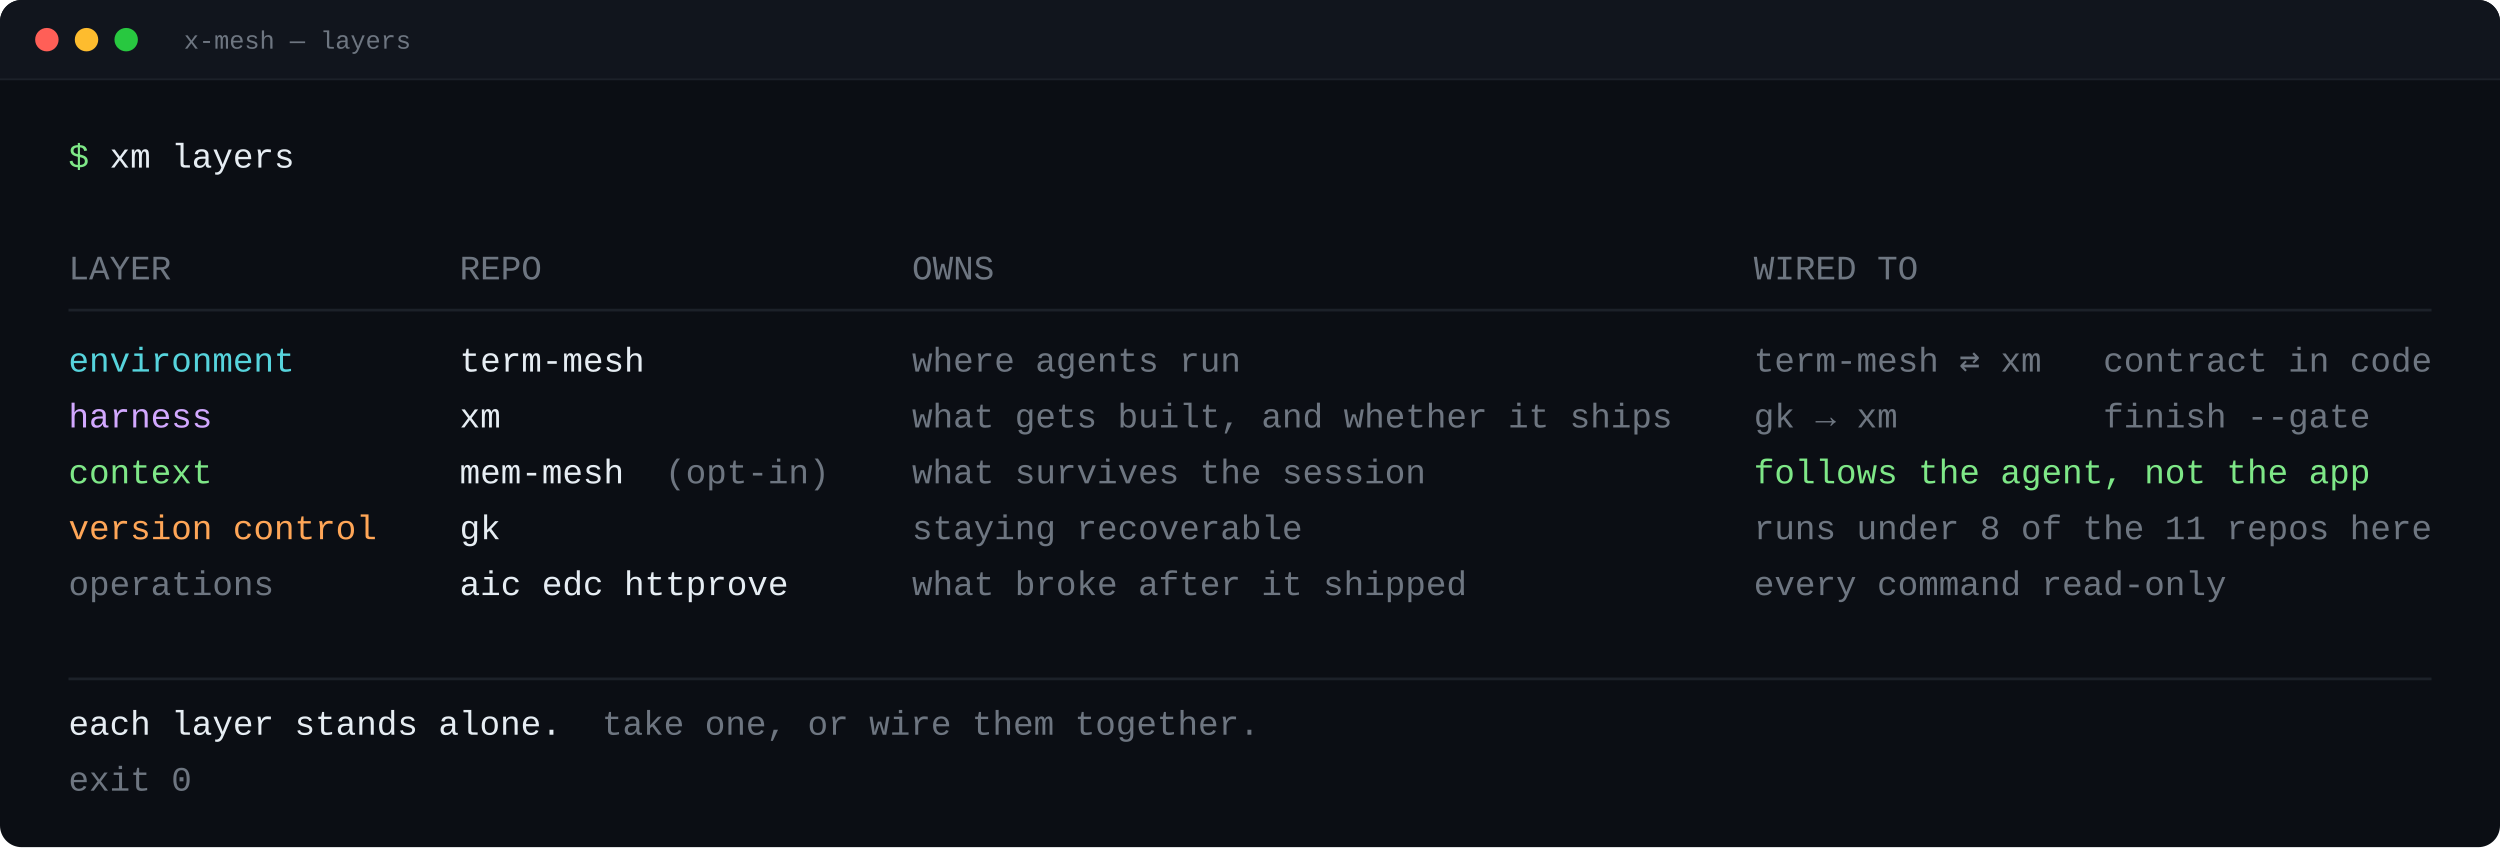
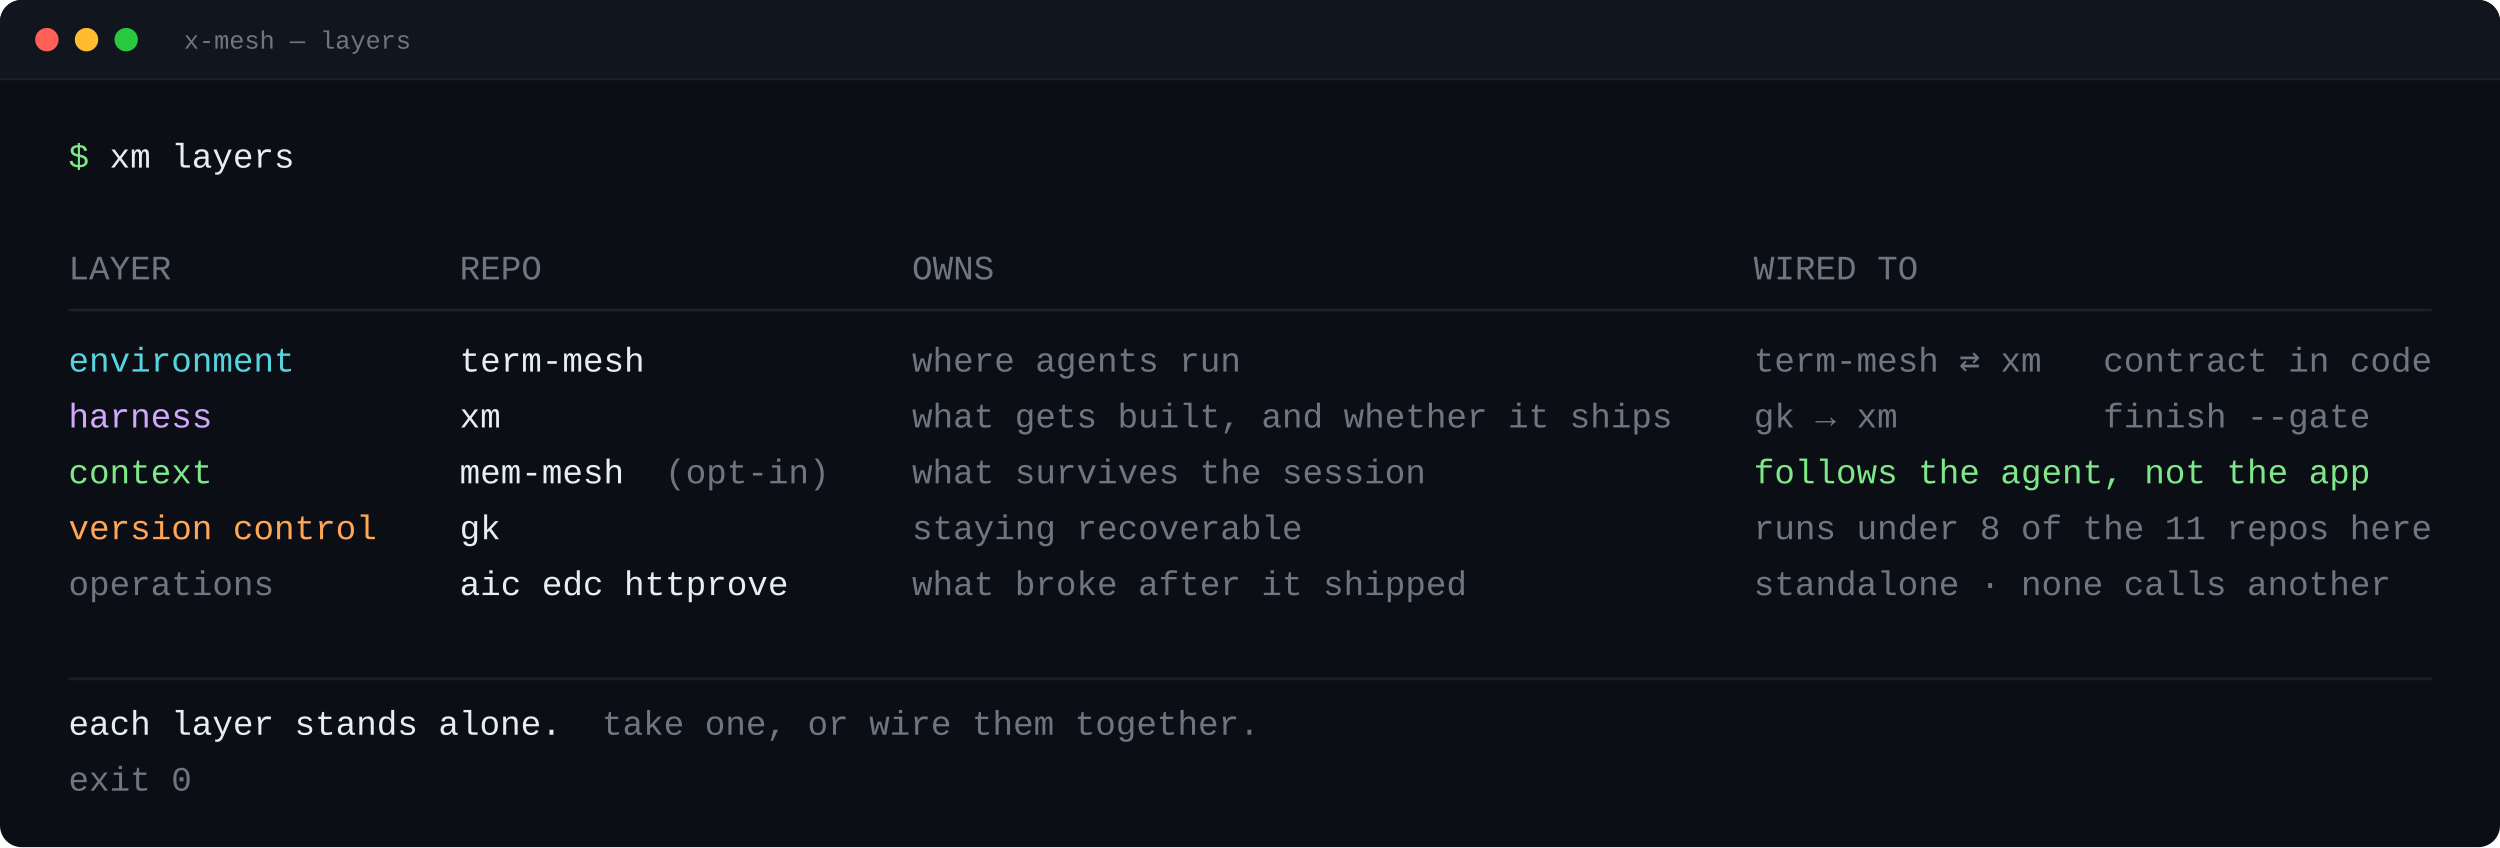
<svg xmlns="http://www.w3.org/2000/svg" width="1387" height="470" viewBox="0 0 1387 470" role="img" aria-label="x-mesh — layers">
  <rect x="0" y="0" width="1387" height="470" rx="12" fill="#0b0e14" />
  <path d="M0,44 L0,12 A12,12 0 0 1 12,0 L1375,0 A12,12 0 0 1 1387,12 L1387,44 Z" fill="#11151d" />
  <line x1="0" y1="44" x2="1387" y2="44" stroke="#1c2129" stroke-width="1" />
  <circle cx="26" cy="22" r="6.5" fill="#ff5f57" />
  <circle cx="48" cy="22" r="6.5" fill="#febc2e" />
  <circle cx="70" cy="22" r="6.5" fill="#28c840" />
  <text x="102" y="27" fill="#6e7681" font-family="ui-monospace,SFMono-Regular,&quot;SF Mono&quot;,Menlo,Consolas,&quot;Liberation Mono&quot;,monospace" font-size="14" xml:space="preserve">x-mesh — layers</text>
  <text x="38" y="93" fill="#7ee787" font-family="ui-monospace,SFMono-Regular,&quot;SF Mono&quot;,Menlo,Consolas,&quot;Liberation Mono&quot;,monospace" font-size="19" xml:space="preserve">$</text>
  <text x="60.8" y="93" fill="#e6edf3" font-family="ui-monospace,SFMono-Regular,&quot;SF Mono&quot;,Menlo,Consolas,&quot;Liberation Mono&quot;,monospace" font-size="19" xml:space="preserve">xm layers</text>
  <text x="38" y="155" fill="#6e7681" font-family="ui-monospace,SFMono-Regular,&quot;SF Mono&quot;,Menlo,Consolas,&quot;Liberation Mono&quot;,monospace" font-size="19" xml:space="preserve">LAYER</text>
  <text x="255" y="155" fill="#6e7681" font-family="ui-monospace,SFMono-Regular,&quot;SF Mono&quot;,Menlo,Consolas,&quot;Liberation Mono&quot;,monospace" font-size="19" xml:space="preserve">REPO</text>
  <text x="506" y="155" fill="#6e7681" font-family="ui-monospace,SFMono-Regular,&quot;SF Mono&quot;,Menlo,Consolas,&quot;Liberation Mono&quot;,monospace" font-size="19" xml:space="preserve">OWNS</text>
  <text x="973" y="155" fill="#6e7681" font-family="ui-monospace,SFMono-Regular,&quot;SF Mono&quot;,Menlo,Consolas,&quot;Liberation Mono&quot;,monospace" font-size="19" xml:space="preserve">WIRED TO</text>
  <line x1="38" y1="172.05" x2="1349" y2="172.05" stroke="#1c2129" stroke-width="1.5" />
  <text x="38" y="206.15" fill="#56d4dd" font-family="ui-monospace,SFMono-Regular,&quot;SF Mono&quot;,Menlo,Consolas,&quot;Liberation Mono&quot;,monospace" font-size="19" xml:space="preserve">environment</text>
  <text x="255" y="206.15" fill="#e6edf3" font-family="ui-monospace,SFMono-Regular,&quot;SF Mono&quot;,Menlo,Consolas,&quot;Liberation Mono&quot;,monospace" font-size="19" xml:space="preserve">term-mesh</text>
  <text x="506" y="206.15" fill="#6e7681" font-family="ui-monospace,SFMono-Regular,&quot;SF Mono&quot;,Menlo,Consolas,&quot;Liberation Mono&quot;,monospace" font-size="19" xml:space="preserve">where agents run</text>
  <text x="973" y="206.15" fill="#6e7681" font-family="ui-monospace,SFMono-Regular,&quot;SF Mono&quot;,Menlo,Consolas,&quot;Liberation Mono&quot;,monospace" font-size="19" xml:space="preserve">term-mesh ⇄ xm   contract in code</text>
  <text x="38" y="237.15" fill="#d2a8ff" font-family="ui-monospace,SFMono-Regular,&quot;SF Mono&quot;,Menlo,Consolas,&quot;Liberation Mono&quot;,monospace" font-size="19" xml:space="preserve">harness</text>
  <text x="255" y="237.15" fill="#e6edf3" font-family="ui-monospace,SFMono-Regular,&quot;SF Mono&quot;,Menlo,Consolas,&quot;Liberation Mono&quot;,monospace" font-size="19" xml:space="preserve">xm</text>
  <text x="506" y="237.15" fill="#6e7681" font-family="ui-monospace,SFMono-Regular,&quot;SF Mono&quot;,Menlo,Consolas,&quot;Liberation Mono&quot;,monospace" font-size="19" xml:space="preserve">what gets built, and whether it ships</text>
  <text x="973" y="237.15" fill="#6e7681" font-family="ui-monospace,SFMono-Regular,&quot;SF Mono&quot;,Menlo,Consolas,&quot;Liberation Mono&quot;,monospace" font-size="19" xml:space="preserve">gk → xm          finish --gate</text>
  <text x="38" y="268.15" fill="#7ee787" font-family="ui-monospace,SFMono-Regular,&quot;SF Mono&quot;,Menlo,Consolas,&quot;Liberation Mono&quot;,monospace" font-size="19" xml:space="preserve">context</text>
  <text x="255" y="268.15" fill="#e6edf3" font-family="ui-monospace,SFMono-Regular,&quot;SF Mono&quot;,Menlo,Consolas,&quot;Liberation Mono&quot;,monospace" font-size="19" xml:space="preserve">mem-mesh</text>
  <text x="369" y="268.15" fill="#6e7681" font-family="ui-monospace,SFMono-Regular,&quot;SF Mono&quot;,Menlo,Consolas,&quot;Liberation Mono&quot;,monospace" font-size="19" xml:space="preserve">(opt-in)</text>
  <text x="506" y="268.15" fill="#6e7681" font-family="ui-monospace,SFMono-Regular,&quot;SF Mono&quot;,Menlo,Consolas,&quot;Liberation Mono&quot;,monospace" font-size="19" xml:space="preserve">what survives the session</text>
  <text x="973" y="268.15" fill="#7ee787" font-family="ui-monospace,SFMono-Regular,&quot;SF Mono&quot;,Menlo,Consolas,&quot;Liberation Mono&quot;,monospace" font-size="19" xml:space="preserve">follows the agent, not the app</text>
  <text x="38" y="299.15" fill="#ffa657" font-family="ui-monospace,SFMono-Regular,&quot;SF Mono&quot;,Menlo,Consolas,&quot;Liberation Mono&quot;,monospace" font-size="19" xml:space="preserve">version control</text>
  <text x="255" y="299.15" fill="#e6edf3" font-family="ui-monospace,SFMono-Regular,&quot;SF Mono&quot;,Menlo,Consolas,&quot;Liberation Mono&quot;,monospace" font-size="19" xml:space="preserve">gk</text>
  <text x="506" y="299.15" fill="#6e7681" font-family="ui-monospace,SFMono-Regular,&quot;SF Mono&quot;,Menlo,Consolas,&quot;Liberation Mono&quot;,monospace" font-size="19" xml:space="preserve">staying recoverable</text>
  <text x="973" y="299.15" fill="#6e7681" font-family="ui-monospace,SFMono-Regular,&quot;SF Mono&quot;,Menlo,Consolas,&quot;Liberation Mono&quot;,monospace" font-size="19" xml:space="preserve">runs under 8 of the 11 repos here</text>
  <text x="38" y="330.15" fill="#6e7681" font-family="ui-monospace,SFMono-Regular,&quot;SF Mono&quot;,Menlo,Consolas,&quot;Liberation Mono&quot;,monospace" font-size="19" xml:space="preserve">operations</text>
  <text x="255" y="330.15" fill="#e6edf3" font-family="ui-monospace,SFMono-Regular,&quot;SF Mono&quot;,Menlo,Consolas,&quot;Liberation Mono&quot;,monospace" font-size="19" xml:space="preserve">aic edc httprove</text>
  <text x="506" y="330.15" fill="#6e7681" font-family="ui-monospace,SFMono-Regular,&quot;SF Mono&quot;,Menlo,Consolas,&quot;Liberation Mono&quot;,monospace" font-size="19" xml:space="preserve">what broke after it shipped</text>
-   <text x="973" y="330.15" fill="#6e7681" font-family="ui-monospace,SFMono-Regular,&quot;SF Mono&quot;,Menlo,Consolas,&quot;Liberation Mono&quot;,monospace" font-size="19" xml:space="preserve">every command read-only</text>
+   <text x="973" y="330.15" fill="#6e7681" font-family="ui-monospace,SFMono-Regular,&quot;SF Mono&quot;,Menlo,Consolas,&quot;Liberation Mono&quot;,monospace" font-size="19" xml:space="preserve">standalone · none calls another</text>
  <line x1="38" y1="376.65" x2="1349" y2="376.65" stroke="#1c2129" stroke-width="1.5" />
  <text x="38" y="407.65" fill="#e6edf3" font-family="ui-monospace,SFMono-Regular,&quot;SF Mono&quot;,Menlo,Consolas,&quot;Liberation Mono&quot;,monospace" font-size="19" xml:space="preserve">each layer stands alone.</text>
  <text x="334" y="407.65" fill="#6e7681" font-family="ui-monospace,SFMono-Regular,&quot;SF Mono&quot;,Menlo,Consolas,&quot;Liberation Mono&quot;,monospace" font-size="19" xml:space="preserve">take one, or wire them together.</text>
  <text x="38" y="438.65" fill="#6e7681" font-family="ui-monospace,SFMono-Regular,&quot;SF Mono&quot;,Menlo,Consolas,&quot;Liberation Mono&quot;,monospace" font-size="19" xml:space="preserve">exit 0</text>
</svg>
